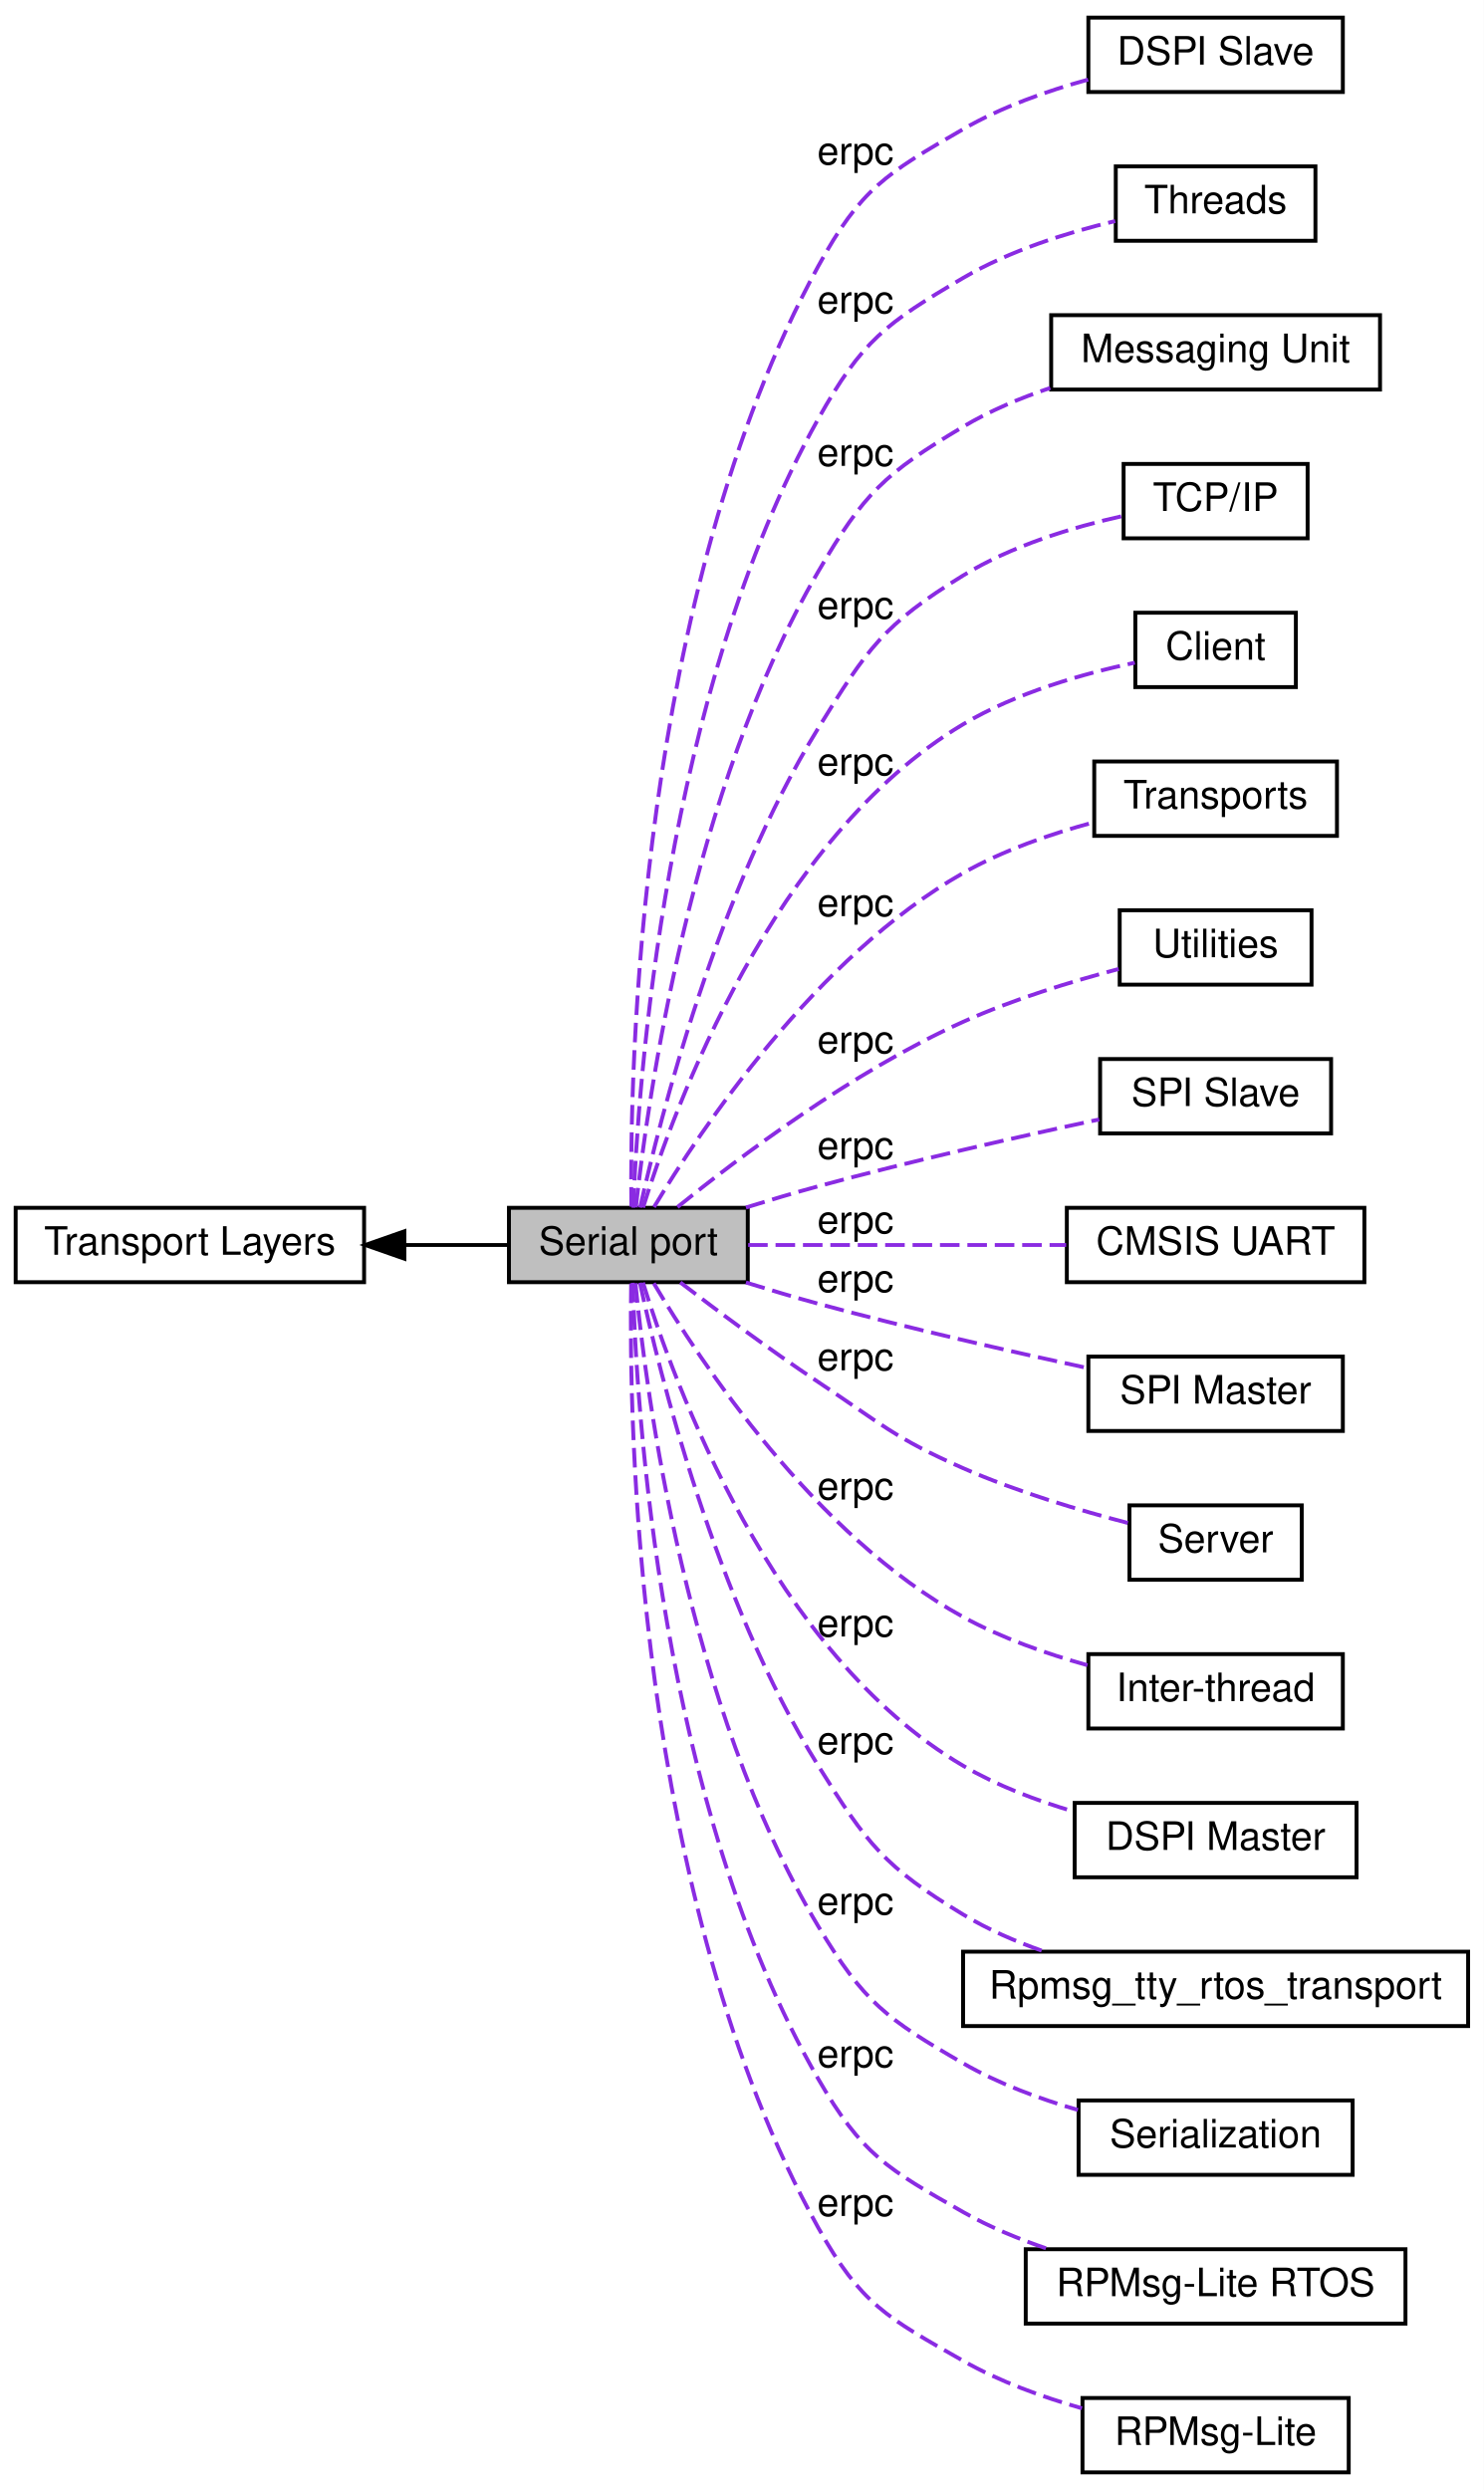
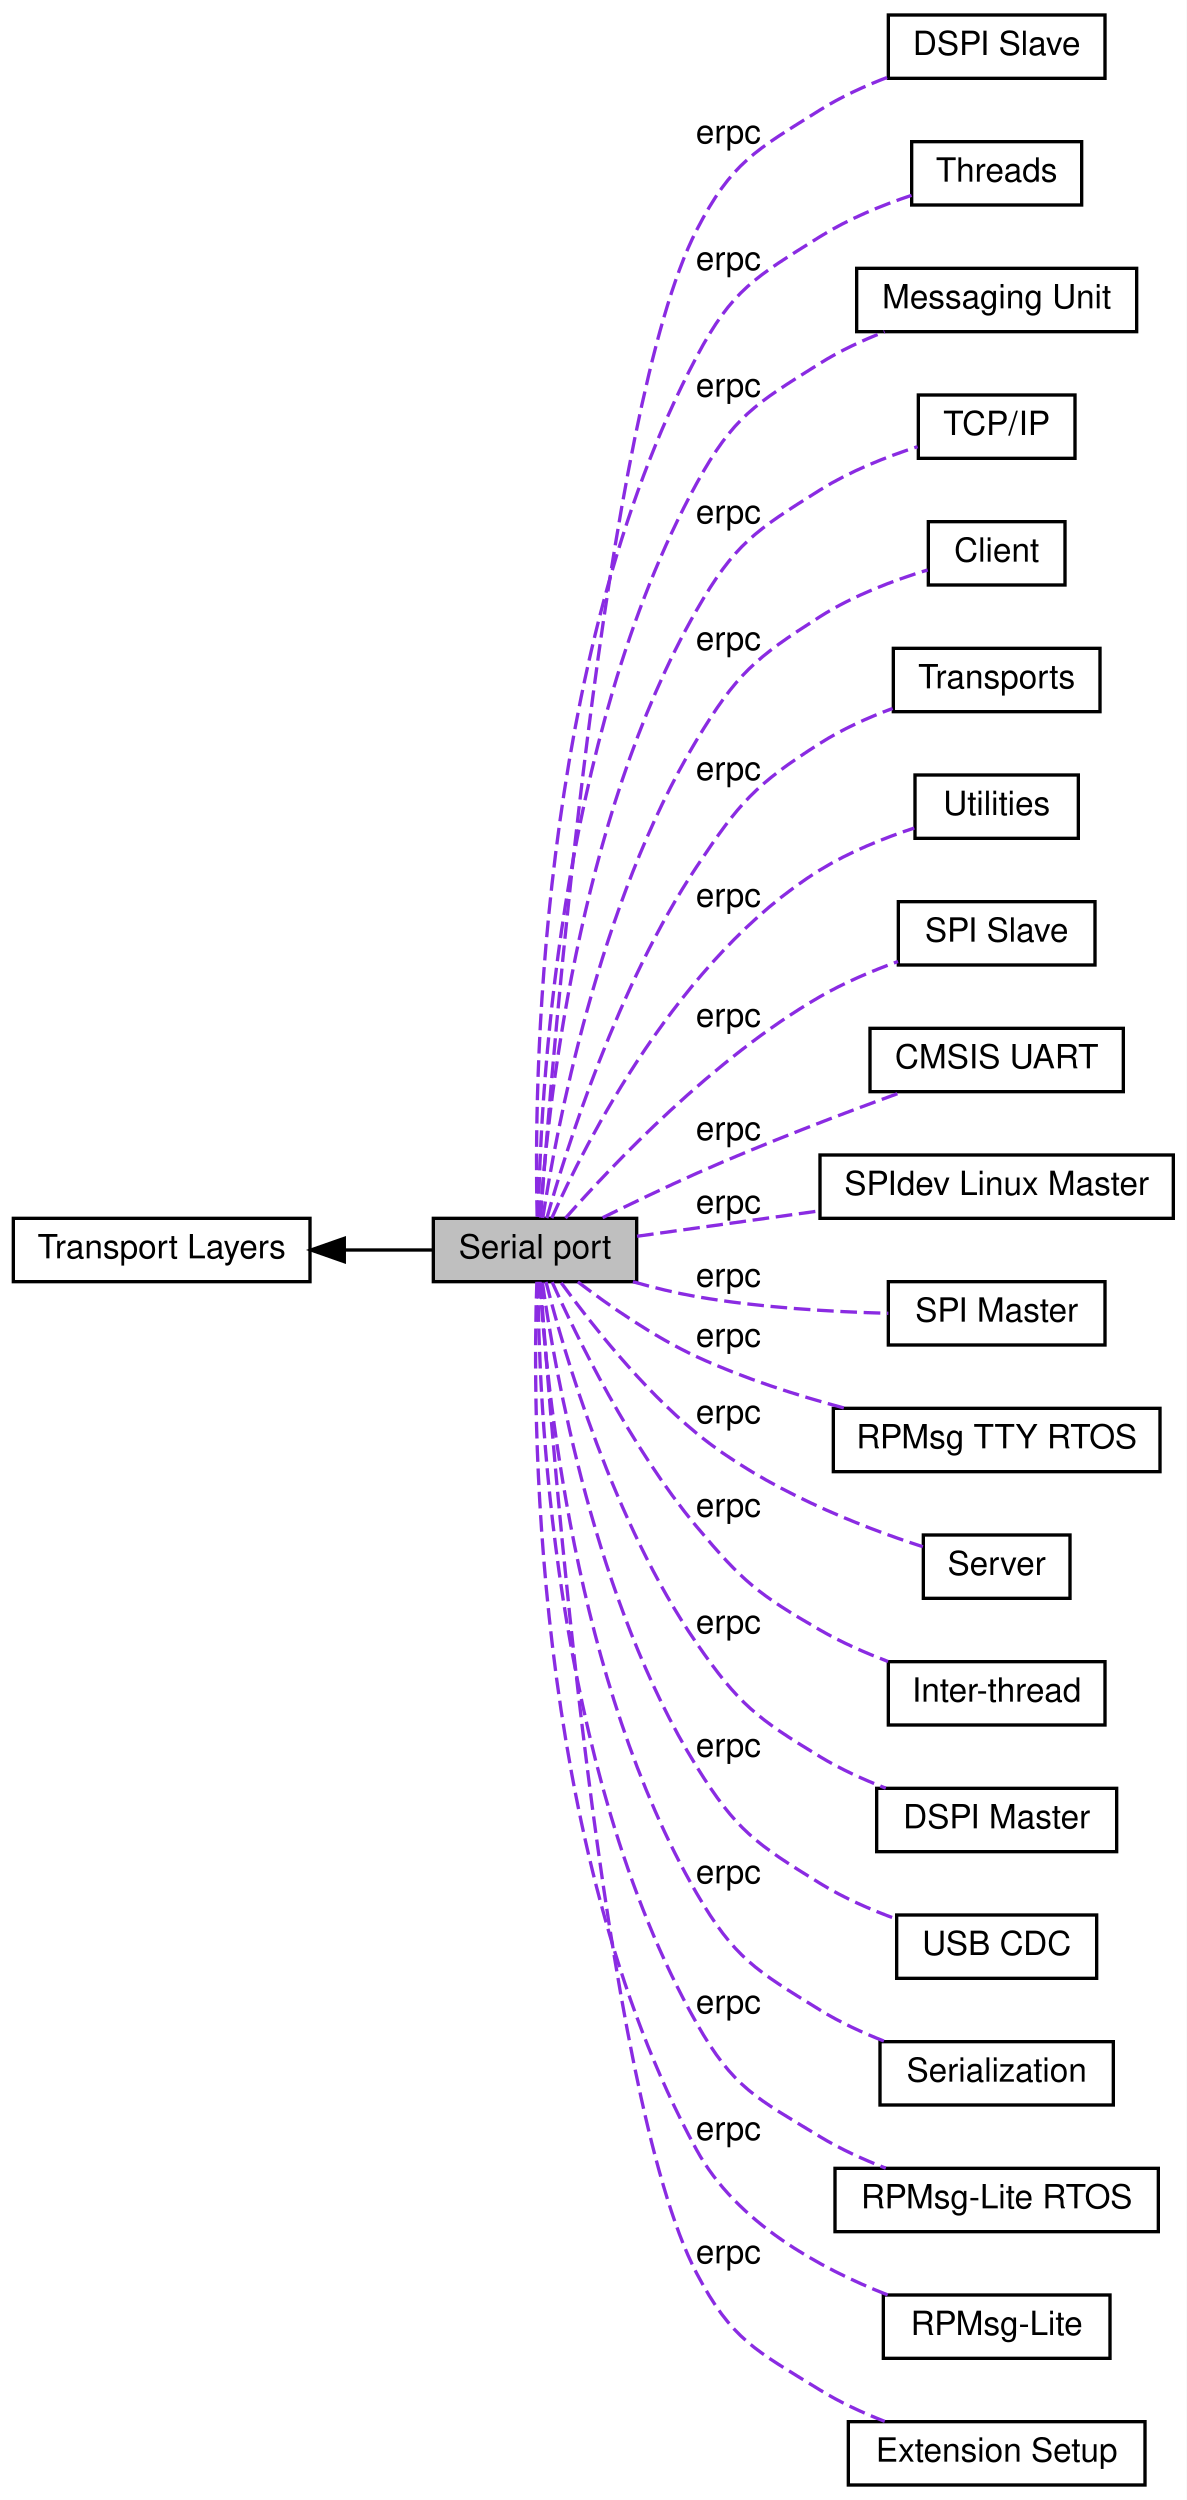
- <svg xmlns="http://www.w3.org/2000/svg" xmlns:xlink="http://www.w3.org/1999/xlink" width="379pt" height="636pt" viewBox="0.00 0.00 379.00 636.00">
-   <g id="graph0" class="graph" transform="scale(1 1) rotate(0) translate(4 632)">
-     <polygon fill="white" stroke="none" points="-4,4 -4,-632 375,-632 375,4 -4,4" />
+ <svg xmlns="http://www.w3.org/2000/svg" xmlns:xlink="http://www.w3.org/1999/xlink" width="356pt" height="750pt" viewBox="0.00 0.00 356.00 750.00">
+   <g id="graph0" class="graph" transform="scale(1 1) rotate(0) translate(4 746)">
+     <polygon fill="white" stroke="none" points="-4,4 -4,-746 352,-746 352,4 -4,4" />
    <g id="node1" class="node">
      <g id="a_node1">
        <a xlink:href="group__transports.html" target="_top" xlink:title="Transport layer classes. ">
-           <polygon fill="white" stroke="black" points="0,-304.5 0,-323.5 89,-323.5 89,-304.5 0,-304.5" />
-           <text text-anchor="middle" x="44.5" y="-311.5" font-family="Helvetica,sans-Serif" font-size="10.00">Transport Layers</text>
+           <polygon fill="white" stroke="black" points="0,-361.5 0,-380.5 89,-380.5 89,-361.5 0,-361.5" />
+           <text text-anchor="middle" x="44.5" y="-368.5" font-family="Helvetica,sans-Serif" font-size="10.00">Transport Layers</text>
        </a>
      </g>
    </g>
    <g id="node8" class="node">
-       <polygon fill="#bfbfbf" stroke="black" points="126,-304.5 126,-323.5 187,-323.5 187,-304.5 126,-304.5" />
-       <text text-anchor="middle" x="156.5" y="-311.5" font-family="Helvetica,sans-Serif" font-size="10.00">Serial port</text>
+       <polygon fill="#bfbfbf" stroke="black" points="126,-361.5 126,-380.5 187,-380.5 187,-361.5 126,-361.5" />
+       <text text-anchor="middle" x="156.5" y="-368.5" font-family="Helvetica,sans-Serif" font-size="10.00">Serial port</text>
    </g>
    <g id="edge1" class="edge">
-       <path fill="none" stroke="black" d="M99.438,-314C108.486,-314 117.572,-314 125.717,-314" />
-       <polygon fill="black" stroke="black" points="99.291,-310.5 89.291,-314 99.291,-317.5 99.291,-310.5" />
+       <path fill="none" stroke="black" d="M99.438,-371C108.486,-371 117.572,-371 125.717,-371" />
+       <polygon fill="black" stroke="black" points="99.291,-367.5 89.291,-371 99.291,-374.5 99.291,-367.5" />
    </g>
    <g id="node2" class="node">
      <g id="a_node2">
        <a xlink:href="group__dspi__slave__transport.html" target="_top" xlink:title="Kinetis SDK DSPI slave driver transport. ">
-           <polygon fill="white" stroke="black" points="274,-608.5 274,-627.5 339,-627.5 339,-608.5 274,-608.5" />
-           <text text-anchor="middle" x="306.5" y="-615.5" font-family="Helvetica,sans-Serif" font-size="10.00">DSPI Slave</text>
+           <polygon fill="white" stroke="black" points="262.5,-722.5 262.5,-741.5 327.5,-741.5 327.5,-722.5 262.5,-722.5" />
+           <text text-anchor="middle" x="295" y="-729.5" font-family="Helvetica,sans-Serif" font-size="10.00">DSPI Slave</text>
        </a>
      </g>
    </g>
    <g id="node3" class="node">
      <g id="a_node3">
        <a xlink:href="group__port__threads.html" target="_top" xlink:title="Threading model. ">
-           <polygon fill="white" stroke="black" points="281,-570.5 281,-589.5 332,-589.5 332,-570.5 281,-570.5" />
-           <text text-anchor="middle" x="306.5" y="-577.5" font-family="Helvetica,sans-Serif" font-size="10.00">Threads</text>
+           <polygon fill="white" stroke="black" points="269.5,-684.5 269.5,-703.5 320.5,-703.5 320.5,-684.5 269.5,-684.5" />
+           <text text-anchor="middle" x="295" y="-691.5" font-family="Helvetica,sans-Serif" font-size="10.00">Threads</text>
        </a>
      </g>
    </g>
    <g id="node4" class="node">
      <g id="a_node4">
        <a xlink:href="group__mu__transport.html" target="_top" xlink:title="Messaging Unit transport. ">
-           <polygon fill="white" stroke="black" points="264.5,-532.5 264.5,-551.5 348.5,-551.5 348.5,-532.5 264.5,-532.5" />
-           <text text-anchor="middle" x="306.5" y="-539.5" font-family="Helvetica,sans-Serif" font-size="10.00">Messaging Unit</text>
+           <polygon fill="white" stroke="black" points="253,-646.5 253,-665.5 337,-665.5 337,-646.5 253,-646.5" />
+           <text text-anchor="middle" x="295" y="-653.5" font-family="Helvetica,sans-Serif" font-size="10.00">Messaging Unit</text>
        </a>
      </g>
    </g>
    <g id="node5" class="node">
      <g id="a_node5">
        <a xlink:href="group__tcp__transport.html" target="_top" xlink:title="Simple TCP/IP transport. ">
-           <polygon fill="white" stroke="black" points="283,-494.5 283,-513.5 330,-513.5 330,-494.5 283,-494.5" />
-           <text text-anchor="middle" x="306.5" y="-501.5" font-family="Helvetica,sans-Serif" font-size="10.00">TCP/IP</text>
+           <polygon fill="white" stroke="black" points="271.5,-608.5 271.5,-627.5 318.5,-627.5 318.5,-608.5 271.5,-608.5" />
+           <text text-anchor="middle" x="295" y="-615.5" font-family="Helvetica,sans-Serif" font-size="10.00">TCP/IP</text>
        </a>
      </g>
    </g>
    <g id="node6" class="node">
      <g id="a_node6">
        <a xlink:href="group__infra__client.html" target="_top" xlink:title="Client classes. ">
-           <polygon fill="white" stroke="black" points="286,-456.5 286,-475.5 327,-475.5 327,-456.5 286,-456.5" />
-           <text text-anchor="middle" x="306.5" y="-463.5" font-family="Helvetica,sans-Serif" font-size="10.00">Client</text>
+           <polygon fill="white" stroke="black" points="274.5,-570.5 274.5,-589.5 315.5,-589.5 315.5,-570.5 274.5,-570.5" />
+           <text text-anchor="middle" x="295" y="-577.5" font-family="Helvetica,sans-Serif" font-size="10.00">Client</text>
        </a>
      </g>
    </g>
    <g id="node7" class="node">
      <g id="a_node7">
        <a xlink:href="group__infra__transport.html" target="_top" xlink:title="Superclasses for building transports. ">
-           <polygon fill="white" stroke="black" points="275.5,-418.5 275.5,-437.5 337.5,-437.5 337.5,-418.5 275.5,-418.5" />
-           <text text-anchor="middle" x="306.5" y="-425.5" font-family="Helvetica,sans-Serif" font-size="10.00">Transports</text>
-         </a>
-       </g>
-     </g>
-     <g id="edge9" class="edge">
-       <path fill="none" stroke="blueviolet" stroke-dasharray="5,2" d="M157.268,-323.782C156.854,-358.742 158.999,-479.888 205,-564 215.862,-583.86 222.403,-587.671 242,-599 251.763,-604.644 263.357,-608.751 273.949,-611.671" />
-       <text text-anchor="middle" x="214.5" y="-590" font-family="Helvetica,sans-Serif" font-size="10.00">erpc</text>
-     </g>
-     <g id="edge7" class="edge">
-       <path fill="none" stroke="blueviolet" stroke-dasharray="5,2" d="M157.747,-323.513C158.93,-354.547 165.755,-454.882 205,-525 216.206,-545.021 222.218,-549.377 242,-561 253.906,-567.995 268.602,-572.607 280.858,-575.533" />
-       <text text-anchor="middle" x="214.5" y="-552" font-family="Helvetica,sans-Serif" font-size="10.00">erpc</text>
-     </g>
-     <g id="edge11" class="edge">
-       <path fill="none" stroke="blueviolet" stroke-dasharray="5,2" d="M158.42,-323.606C161.375,-350.816 172.413,-430.053 205,-486 216.705,-506.096 222.03,-511.082 242,-523 248.818,-527.069 256.574,-530.325 264.267,-532.91" />
-       <text text-anchor="middle" x="214.5" y="-513" font-family="Helvetica,sans-Serif" font-size="10.00">erpc</text>
-     </g>
-     <g id="edge17" class="edge">
-       <path fill="none" stroke="blueviolet" stroke-dasharray="5,2" d="M159.504,-323.551C164.537,-346.144 179.191,-404.116 205,-446 217.534,-466.341 221.646,-472.487 242,-485 254.45,-492.654 270.175,-497.39 282.862,-500.219" />
-       <text text-anchor="middle" x="214.5" y="-474" font-family="Helvetica,sans-Serif" font-size="10.00">erpc</text>
+           <polygon fill="white" stroke="black" points="264,-532.5 264,-551.5 326,-551.5 326,-532.5 264,-532.5" />
+           <text text-anchor="middle" x="295" y="-539.5" font-family="Helvetica,sans-Serif" font-size="10.00">Transports</text>
+         </a>
+       </g>
+     </g>
+     <g id="edge10" class="edge">
+       <path fill="none" stroke="blueviolet" stroke-dasharray="5,2" d="M158.178,-380.702C161.519,-426.736 177.195,-623.138 205,-677 215.525,-697.388 222.573,-700.793 242,-713 248.266,-716.938 255.468,-720.225 262.474,-722.898" />
+       <text text-anchor="middle" x="214.5" y="-703" font-family="Helvetica,sans-Serif" font-size="10.00">erpc</text>
+     </g>
+     <g id="edge8" class="edge">
+       <path fill="none" stroke="blueviolet" stroke-dasharray="5,2" d="M157.141,-380.945C156.237,-417.635 156.77,-547.977 205,-639 215.742,-659.274 222.573,-662.793 242,-675 250.382,-680.267 260.437,-684.372 269.462,-687.396" />
+       <text text-anchor="middle" x="214.5" y="-665" font-family="Helvetica,sans-Serif" font-size="10.00">erpc</text>
+     </g>
+     <g id="edge12" class="edge">
+       <path fill="none" stroke="blueviolet" stroke-dasharray="5,2" d="M157.523,-380.893C158.001,-414.149 162.866,-524.127 205,-601 216.028,-621.12 222.573,-624.793 242,-637 247.941,-640.733 254.722,-643.882 261.381,-646.477" />
+       <text text-anchor="middle" x="214.5" y="-627" font-family="Helvetica,sans-Serif" font-size="10.00">erpc</text>
+     </g>
+     <g id="edge19" class="edge">
+       <path fill="none" stroke="blueviolet" stroke-dasharray="5,2" d="M158.045,-380.886C160.057,-410.473 168.948,-500.152 205,-563 216.416,-582.902 222.573,-586.793 242,-599 250.952,-604.625 261.812,-608.924 271.287,-611.998" />
+       <text text-anchor="middle" x="214.5" y="-589" font-family="Helvetica,sans-Serif" font-size="10.00">erpc</text>
    </g>
    <g id="edge2" class="edge">
-       <path fill="none" stroke="blueviolet" stroke-dasharray="5,2" d="M160.258,-323.563C168.137,-348.932 193.374,-417.98 242,-447 255.537,-455.079 272.771,-459.953 285.869,-462.738" />
-       <text text-anchor="middle" x="214.5" y="-434" font-family="Helvetica,sans-Serif" font-size="10.00">erpc</text>
+       <path fill="none" stroke="blueviolet" stroke-dasharray="5,2" d="M158.839,-380.617C162.674,-405.77 175.385,-474.952 205,-524 217.021,-543.908 222.394,-548.492 242,-561 251.886,-567.307 264.159,-571.917 274.299,-575.016" />
+       <text text-anchor="middle" x="214.5" y="-551" font-family="Helvetica,sans-Serif" font-size="10.00">erpc</text>
    </g>
    <g id="edge4" class="edge">
-       <path fill="none" stroke="blueviolet" stroke-dasharray="5,2" d="M163.051,-323.686C174.838,-343.29 204.389,-387.618 242,-409 252.204,-414.801 264.357,-418.996 275.287,-421.943" />
-       <text text-anchor="middle" x="214.5" y="-398" font-family="Helvetica,sans-Serif" font-size="10.00">erpc</text>
+       <path fill="none" stroke="blueviolet" stroke-dasharray="5,2" d="M160.053,-380.556C165.826,-401.087 181.256,-450.426 205,-486 217.911,-505.343 222.394,-510.492 242,-523 248.645,-527.239 256.368,-530.712 263.797,-533.474" />
+       <text text-anchor="middle" x="214.5" y="-512" font-family="Helvetica,sans-Serif" font-size="10.00">erpc</text>
    </g>
    <g id="node9" class="node">
      <g id="a_node9">
        <a xlink:href="group__infra__utility.html" target="_top" xlink:title="Utility code used by the infrastructure. ">
-           <polygon fill="white" stroke="black" points="282,-380.5 282,-399.5 331,-399.5 331,-380.5 282,-380.5" />
-           <text text-anchor="middle" x="306.5" y="-387.5" font-family="Helvetica,sans-Serif" font-size="10.00">Utilities</text>
+           <polygon fill="white" stroke="black" points="270.5,-494.5 270.5,-513.5 319.5,-513.5 319.5,-494.5 270.5,-494.5" />
+           <text text-anchor="middle" x="295" y="-501.5" font-family="Helvetica,sans-Serif" font-size="10.00">Utilities</text>
        </a>
      </g>
    </g>
    <g id="edge5" class="edge">
-       <path fill="none" stroke="blueviolet" stroke-dasharray="5,2" d="M169.046,-323.686C184.647,-336.311 213.768,-358.275 242,-371 254.694,-376.721 269.574,-381.279 281.738,-384.495" />
-       <text text-anchor="middle" x="214.5" y="-363" font-family="Helvetica,sans-Serif" font-size="10.00">erpc</text>
+       <path fill="none" stroke="blueviolet" stroke-dasharray="5,2" d="M161.544,-380.583C171.534,-402.977 199.678,-458.821 242,-485 250.664,-490.36 261.069,-494.538 270.287,-497.595" />
+       <text text-anchor="middle" x="214.5" y="-474" font-family="Helvetica,sans-Serif" font-size="10.00">erpc</text>
    </g>
    <g id="node10" class="node">
      <g id="a_node10">
        <a xlink:href="group__spi__slave__transport.html" target="_top" xlink:title="Kinetis SDK SPI slave driver transport. ">
-           <polygon fill="white" stroke="black" points="277,-342.5 277,-361.5 336,-361.5 336,-342.5 277,-342.5" />
-           <text text-anchor="middle" x="306.5" y="-349.5" font-family="Helvetica,sans-Serif" font-size="10.00">SPI Slave</text>
-         </a>
-       </g>
-     </g>
-     <g id="edge16" class="edge">
-       <path fill="none" stroke="blueviolet" stroke-dasharray="5,2" d="M186.53,-323.576C192.606,-325.466 198.992,-327.367 205,-329 229.008,-335.527 256.574,-341.746 276.756,-346.069" />
-       <text text-anchor="middle" x="214.5" y="-336" font-family="Helvetica,sans-Serif" font-size="10.00">erpc</text>
+           <polygon fill="white" stroke="black" points="265.5,-456.5 265.5,-475.5 324.5,-475.5 324.5,-456.5 265.5,-456.5" />
+           <text text-anchor="middle" x="295" y="-463.5" font-family="Helvetica,sans-Serif" font-size="10.00">SPI Slave</text>
+         </a>
+       </g>
+     </g>
+     <g id="edge17" class="edge">
+       <path fill="none" stroke="blueviolet" stroke-dasharray="5,2" d="M165.644,-380.565C179.69,-396.498 210.051,-428.544 242,-447 249.241,-451.183 257.566,-454.717 265.402,-457.56" />
+       <text text-anchor="middle" x="214.5" y="-438" font-family="Helvetica,sans-Serif" font-size="10.00">erpc</text>
    </g>
    <g id="node11" class="node">
      <g id="a_node11">
        <a xlink:href="group__uart__transport.html" target="_top" xlink:title="CMSIS UART driver transport. ">
-           <polygon fill="white" stroke="black" points="268.5,-304.5 268.5,-323.5 344.5,-323.5 344.5,-304.5 268.5,-304.5" />
-           <text text-anchor="middle" x="306.5" y="-311.5" font-family="Helvetica,sans-Serif" font-size="10.00">CMSIS UART</text>
-         </a>
-       </g>
-     </g>
-     <g id="edge18" class="edge">
-       <path fill="none" stroke="blueviolet" stroke-dasharray="5,2" d="M187.094,-314C210.461,-314 243.201,-314 268.333,-314" />
-       <text text-anchor="middle" x="214.5" y="-317" font-family="Helvetica,sans-Serif" font-size="10.00">erpc</text>
+           <polygon fill="white" stroke="black" points="257,-418.5 257,-437.5 333,-437.5 333,-418.5 257,-418.5" />
+           <text text-anchor="middle" x="295" y="-425.5" font-family="Helvetica,sans-Serif" font-size="10.00">CMSIS UART</text>
+         </a>
+       </g>
+     </g>
+     <g id="edge20" class="edge">
+       <path fill="none" stroke="blueviolet" stroke-dasharray="5,2" d="M176.778,-380.69C185.358,-384.911 195.622,-389.834 205,-394 225.407,-403.065 249.041,-412.025 266.824,-418.469" />
+       <text text-anchor="middle" x="214.5" y="-404" font-family="Helvetica,sans-Serif" font-size="10.00">erpc</text>
    </g>
    <g id="node12" class="node">
      <g id="a_node12">
-         <a xlink:href="group__spi__master__transport.html" target="_top" xlink:title="Kinetis SDK SPI master driver transport. ">
-           <polygon fill="white" stroke="black" points="274,-266.5 274,-285.5 339,-285.5 339,-266.5 274,-266.5" />
-           <text text-anchor="middle" x="306.5" y="-273.5" font-family="Helvetica,sans-Serif" font-size="10.00">SPI Master</text>
-         </a>
-       </g>
-     </g>
-     <g id="edge15" class="edge">
-       <path fill="none" stroke="blueviolet" stroke-dasharray="5,2" d="M186.53,-304.424C192.606,-302.534 198.992,-300.633 205,-299 227.799,-292.802 253.807,-286.881 273.652,-282.599" />
-       <text text-anchor="middle" x="214.5" y="-302" font-family="Helvetica,sans-Serif" font-size="10.00">erpc</text>
+         <a xlink:href="group__spidev__master__transport.html" target="_top" xlink:title="SPIdev Linux transport. ">
+           <polygon fill="white" stroke="black" points="242,-380.5 242,-399.5 348,-399.5 348,-380.5 242,-380.5" />
+           <text text-anchor="middle" x="295" y="-387.5" font-family="Helvetica,sans-Serif" font-size="10.00">SPIdev Linux Master</text>
+         </a>
+       </g>
+     </g>
+     <g id="edge18" class="edge">
+       <path fill="none" stroke="blueviolet" stroke-dasharray="5,2" d="M187.118,-375.123C203.114,-377.349 223.331,-380.163 241.866,-382.743" />
+       <text text-anchor="middle" x="214.5" y="-382" font-family="Helvetica,sans-Serif" font-size="10.00">erpc</text>
    </g>
    <g id="node13" class="node">
      <g id="a_node13">
-         <a xlink:href="group__infra__server.html" target="_top" xlink:title="Server classes. ">
-           <polygon fill="white" stroke="black" points="284.5,-228.5 284.5,-247.5 328.5,-247.5 328.5,-228.5 284.5,-228.5" />
-           <text text-anchor="middle" x="306.5" y="-235.5" font-family="Helvetica,sans-Serif" font-size="10.00">Server</text>
-         </a>
-       </g>
-     </g>
-     <g id="edge6" class="edge">
-       <path fill="none" stroke="blueviolet" stroke-dasharray="5,2" d="M169.762,-304.446C179.215,-297.209 192.708,-287.154 205,-279 220.943,-268.424 224.481,-264.689 242,-257 255.698,-250.988 271.859,-246.182 284.449,-242.908" />
-       <text text-anchor="middle" x="214.5" y="-282" font-family="Helvetica,sans-Serif" font-size="10.00">erpc</text>
+         <a xlink:href="group__spi__master__transport.html" target="_top" xlink:title="Kinetis SDK SPI master driver transport. ">
+           <polygon fill="white" stroke="black" points="262.5,-342.5 262.5,-361.5 327.5,-361.5 327.5,-342.5 262.5,-342.5" />
+           <text text-anchor="middle" x="295" y="-349.5" font-family="Helvetica,sans-Serif" font-size="10.00">SPI Master</text>
+         </a>
+       </g>
+     </g>
+     <g id="edge16" class="edge">
+       <path fill="none" stroke="blueviolet" stroke-dasharray="5,2" d="M185.882,-361.478C192.118,-359.712 198.731,-358.085 205,-357 223.909,-353.727 245.381,-352.452 262.497,-352.007" />
+       <text text-anchor="middle" x="214.5" y="-360" font-family="Helvetica,sans-Serif" font-size="10.00">erpc</text>
    </g>
    <g id="node14" class="node">
      <g id="a_node14">
-         <a xlink:href="group__itbp__transport.html" target="_top" xlink:title="Simple inter-thread communications transport. ">
-           <polygon fill="white" stroke="black" points="274,-190.5 274,-209.5 339,-209.5 339,-190.5 274,-190.5" />
-           <text text-anchor="middle" x="306.5" y="-197.5" font-family="Helvetica,sans-Serif" font-size="10.00">Inter-thread</text>
-         </a>
-       </g>
-     </g>
-     <g id="edge10" class="edge">
-       <path fill="none" stroke="blueviolet" stroke-dasharray="5,2" d="M162.999,-304.221C174.689,-284.444 204.072,-239.814 242,-219 251.785,-213.63 263.272,-209.602 273.766,-206.669" />
-       <text text-anchor="middle" x="214.5" y="-249" font-family="Helvetica,sans-Serif" font-size="10.00">erpc</text>
+         <a xlink:href="group__rpmsg__tty__rtos__transport.html" target="_top" xlink:title="RPMsg TTY RTOS transport. ">
+           <polygon fill="white" stroke="black" points="246,-304.5 246,-323.5 344,-323.5 344,-304.5 246,-304.5" />
+           <text text-anchor="middle" x="295" y="-311.5" font-family="Helvetica,sans-Serif" font-size="10.00">RPMsg TTY RTOS</text>
+         </a>
+       </g>
+     </g>
+     <g id="edge15" class="edge">
+       <path fill="none" stroke="blueviolet" stroke-dasharray="5,2" d="M169.358,-361.437C178.6,-354.386 192.005,-345.012 205,-339 218.983,-332.53 234.995,-327.397 249.547,-323.508" />
+       <text text-anchor="middle" x="214.5" y="-342" font-family="Helvetica,sans-Serif" font-size="10.00">erpc</text>
    </g>
    <g id="node15" class="node">
      <g id="a_node15">
-         <a xlink:href="group__dspi__master__transport.html" target="_top" xlink:title="Kinetis SDK DSPI master driver transport. ">
-           <polygon fill="white" stroke="black" points="270.5,-152.5 270.5,-171.5 342.5,-171.5 342.5,-152.5 270.5,-152.5" />
-           <text text-anchor="middle" x="306.5" y="-159.5" font-family="Helvetica,sans-Serif" font-size="10.00">DSPI Master</text>
-         </a>
-       </g>
-     </g>
-     <g id="edge8" class="edge">
-       <path fill="none" stroke="blueviolet" stroke-dasharray="5,2" d="M160.236,-304.4C168.061,-278.94 193.176,-209.687 242,-181 250.632,-175.928 260.73,-172.11 270.302,-169.278" />
-       <text text-anchor="middle" x="214.5" y="-214" font-family="Helvetica,sans-Serif" font-size="10.00">erpc</text>
+         <a xlink:href="group__infra__server.html" target="_top" xlink:title="Server classes. ">
+           <polygon fill="white" stroke="black" points="273,-266.5 273,-285.5 317,-285.5 317,-266.5 273,-266.5" />
+           <text text-anchor="middle" x="295" y="-273.5" font-family="Helvetica,sans-Serif" font-size="10.00">Server</text>
+         </a>
+       </g>
+     </g>
+     <g id="edge6" class="edge">
+       <path fill="none" stroke="blueviolet" stroke-dasharray="5,2" d="M164.367,-361.157C172.915,-349.397 188.422,-329.609 205,-316 225.295,-299.34 253.641,-288.191 272.848,-281.986" />
+       <text text-anchor="middle" x="214.5" y="-319" font-family="Helvetica,sans-Serif" font-size="10.00">erpc</text>
    </g>
    <g id="node16" class="node">
      <g id="a_node16">
-         <a xlink:href="group__rpmsg__tty__rtos__transport.html" target="_top" xlink:title="Rpmsg_tty_rtos_transport">
-           <polygon fill="white" stroke="black" points="242,-114.5 242,-133.5 371,-133.5 371,-114.5 242,-114.5" />
-           <text text-anchor="middle" x="306.5" y="-121.5" font-family="Helvetica,sans-Serif" font-size="10.00">Rpmsg_tty_rtos_transport</text>
-         </a>
-       </g>
-     </g>
-     <g id="edge14" class="edge">
-       <path fill="none" stroke="blueviolet" stroke-dasharray="5,2" d="M159.451,-304.353C164.37,-281.539 178.795,-223.027 205,-181 217.472,-160.998 221.839,-155.215 242,-143 248.299,-139.184 255.417,-136.088 262.551,-133.591" />
-       <text text-anchor="middle" x="214.5" y="-184" font-family="Helvetica,sans-Serif" font-size="10.00">erpc</text>
+         <a xlink:href="group__itbp__transport.html" target="_top" xlink:title="Simple inter-thread communications transport. ">
+           <polygon fill="white" stroke="black" points="262.5,-228.5 262.5,-247.5 327.5,-247.5 327.5,-228.5 262.5,-228.5" />
+           <text text-anchor="middle" x="295" y="-235.5" font-family="Helvetica,sans-Serif" font-size="10.00">Inter-thread</text>
+         </a>
+       </g>
+     </g>
+     <g id="edge11" class="edge">
+       <path fill="none" stroke="blueviolet" stroke-dasharray="5,2" d="M161.651,-361.351C168.917,-345.125 185.08,-311.814 205,-288 218.765,-271.545 223.424,-267.731 242,-257 248.325,-253.346 255.478,-250.187 262.409,-247.551" />
+       <text text-anchor="middle" x="214.5" y="-291" font-family="Helvetica,sans-Serif" font-size="10.00">erpc</text>
    </g>
    <g id="node17" class="node">
      <g id="a_node17">
-         <a xlink:href="group__infra__codec.html" target="_top" xlink:title="Classes used for message serialization. ">
-           <polygon fill="white" stroke="black" points="271.5,-76.5 271.5,-95.5 341.5,-95.5 341.5,-76.5 271.5,-76.5" />
-           <text text-anchor="middle" x="306.5" y="-83.5" font-family="Helvetica,sans-Serif" font-size="10.00">Serialization</text>
-         </a>
-       </g>
-     </g>
-     <g id="edge3" class="edge">
-       <path fill="none" stroke="blueviolet" stroke-dasharray="5,2" d="M158.314,-304.235C160.989,-276.588 171.361,-196.139 205,-140 216.635,-120.583 222.403,-116.329 242,-105 250.966,-99.817 261.476,-95.929 271.337,-93.068" />
-       <text text-anchor="middle" x="214.5" y="-143" font-family="Helvetica,sans-Serif" font-size="10.00">erpc</text>
+         <a xlink:href="group__dspi__master__transport.html" target="_top" xlink:title="Kinetis SDK DSPI master driver transport. ">
+           <polygon fill="white" stroke="black" points="259,-190.5 259,-209.5 331,-209.5 331,-190.5 259,-190.5" />
+           <text text-anchor="middle" x="295" y="-197.5" font-family="Helvetica,sans-Serif" font-size="10.00">DSPI Master</text>
+         </a>
+       </g>
+     </g>
+     <g id="edge9" class="edge">
+       <path fill="none" stroke="blueviolet" stroke-dasharray="5,2" d="M159.798,-361.431C165.164,-340.398 179.999,-289.142 205,-253 217.705,-234.633 222.923,-230.611 242,-219 248.076,-215.302 254.984,-212.155 261.736,-209.548" />
+       <text text-anchor="middle" x="214.5" y="-256" font-family="Helvetica,sans-Serif" font-size="10.00">erpc</text>
    </g>
    <g id="node18" class="node">
      <g id="a_node18">
-         <a xlink:href="group__rpmsg__lite__rtos__transport.html" target="_top" xlink:title="RPMsg-Lite zero copy transport using RTOS API. ">
-           <polygon fill="white" stroke="black" points="258,-38.5 258,-57.5 355,-57.5 355,-38.5 258,-38.5" />
-           <text text-anchor="middle" x="306.5" y="-45.5" font-family="Helvetica,sans-Serif" font-size="10.00">RPMsg-Lite RTOS</text>
-         </a>
-       </g>
-     </g>
-     <g id="edge12" class="edge">
-       <path fill="none" stroke="blueviolet" stroke-dasharray="5,2" d="M157.643,-304.352C158.507,-272.883 164.466,-171.22 205,-101 216.165,-81.658 222.585,-78.038 242,-67 248.702,-63.19 256.246,-60.072 263.732,-57.546" />
-       <text text-anchor="middle" x="214.5" y="-104" font-family="Helvetica,sans-Serif" font-size="10.00">erpc</text>
+         <a xlink:href="group___u_s_b___c_d_c__transport.html" target="_top" xlink:title="USB CDC transport. ">
+           <polygon fill="white" stroke="black" points="265,-152.5 265,-171.5 325,-171.5 325,-152.5 265,-152.5" />
+           <text text-anchor="middle" x="295" y="-159.5" font-family="Helvetica,sans-Serif" font-size="10.00">USB CDC</text>
+         </a>
+       </g>
+     </g>
+     <g id="edge21" class="edge">
+       <path fill="none" stroke="blueviolet" stroke-dasharray="5,2" d="M158.73,-361.21C162.303,-335.611 174.435,-265.268 205,-216 216.933,-196.765 222.749,-192.908 242,-181 249.03,-176.652 257.205,-173.081 264.962,-170.255" />
+       <text text-anchor="middle" x="214.5" y="-219" font-family="Helvetica,sans-Serif" font-size="10.00">erpc</text>
    </g>
    <g id="node19" class="node">
      <g id="a_node19">
+         <a xlink:href="group__infra__codec.html" target="_top" xlink:title="Classes used for message serialization. ">
+           <polygon fill="white" stroke="black" points="260,-114.5 260,-133.5 330,-133.5 330,-114.5 260,-114.5" />
+           <text text-anchor="middle" x="295" y="-121.5" font-family="Helvetica,sans-Serif" font-size="10.00">Serialization</text>
+         </a>
+       </g>
+     </g>
+     <g id="edge3" class="edge">
+       <path fill="none" stroke="blueviolet" stroke-dasharray="5,2" d="M157.965,-361.458C159.772,-332.09 168.192,-241.22 205,-178 216.389,-158.438 222.749,-154.908 242,-143 247.967,-139.309 254.759,-136.178 261.421,-133.588" />
+       <text text-anchor="middle" x="214.5" y="-181" font-family="Helvetica,sans-Serif" font-size="10.00">erpc</text>
+     </g>
+     <g id="node20" class="node">
+       <g id="a_node20">
+         <a xlink:href="group__rpmsg__lite__rtos__transport.html" target="_top" xlink:title="RPMsg-Lite zero copy transport using RTOS API. ">
+           <polygon fill="white" stroke="black" points="246.5,-76.5 246.5,-95.5 343.5,-95.5 343.5,-76.5 246.5,-76.5" />
+           <text text-anchor="middle" x="295" y="-83.5" font-family="Helvetica,sans-Serif" font-size="10.00">RPMsg-Lite RTOS</text>
+         </a>
+       </g>
+     </g>
+     <g id="edge13" class="edge">
+       <path fill="none" stroke="blueviolet" stroke-dasharray="5,2" d="M157.414,-361.439C157.521,-328.319 161.277,-216.295 205,-139 215.996,-119.561 222.923,-116.611 242,-105 248.076,-101.302 254.984,-98.154 261.736,-95.548" />
+       <text text-anchor="middle" x="214.5" y="-142" font-family="Helvetica,sans-Serif" font-size="10.00">erpc</text>
+     </g>
+     <g id="node21" class="node">
+       <g id="a_node21">
        <a xlink:href="group__rpmsg__lite__transport.html" target="_top" xlink:title="RPMsg-Lite zero copy transport. ">
-           <polygon fill="white" stroke="black" points="272.5,-0.5 272.5,-19.5 340.5,-19.5 340.5,-0.5 272.5,-0.5" />
-           <text text-anchor="middle" x="306.5" y="-7.5" font-family="Helvetica,sans-Serif" font-size="10.00">RPMsg-Lite</text>
-         </a>
-       </g>
-     </g>
-     <g id="edge13" class="edge">
-       <path fill="none" stroke="blueviolet" stroke-dasharray="5,2" d="M157.216,-304.156C156.624,-268.978 158.243,-147.117 205,-63 215.85,-43.48 222.585,-40.038 242,-29 251.303,-23.711 262.227,-19.757 272.367,-16.867" />
-       <text text-anchor="middle" x="214.5" y="-66" font-family="Helvetica,sans-Serif" font-size="10.00">erpc</text>
+           <polygon fill="white" stroke="black" points="261,-38.5 261,-57.5 329,-57.5 329,-38.5 261,-38.5" />
+           <text text-anchor="middle" x="295" y="-45.5" font-family="Helvetica,sans-Serif" font-size="10.00">RPMsg-Lite</text>
+         </a>
+       </g>
+     </g>
+     <g id="edge14" class="edge">
+       <path fill="none" stroke="blueviolet" stroke-dasharray="5,2" d="M157.053,-361.44C155.77,-325.022 154.947,-192.429 205,-101 216.917,-79.231 241.849,-65.531 262.3,-57.526" />
+       <text text-anchor="middle" x="214.5" y="-104" font-family="Helvetica,sans-Serif" font-size="10.00">erpc</text>
+     </g>
+     <g id="node22" class="node">
+       <g id="a_node22">
+         <a xlink:href="group__port__setup__extensions.html" target="_top" xlink:title="Extension setup functions. ">
+           <polygon fill="white" stroke="black" points="250.5,-0.5 250.5,-19.5 339.5,-19.5 339.5,-0.5 250.5,-0.5" />
+           <text text-anchor="middle" x="295" y="-7.5" font-family="Helvetica,sans-Serif" font-size="10.00">Extension Setup</text>
+         </a>
+       </g>
+     </g>
+     <g id="edge7" class="edge">
+       <path fill="none" stroke="blueviolet" stroke-dasharray="5,2" d="M158.159,-361.258C161.41,-315.035 176.74,-117.843 205,-64 215.52,-43.957 222.749,-40.908 242,-29 247.967,-25.309 254.759,-22.178 261.421,-19.588" />
+       <text text-anchor="middle" x="214.5" y="-67" font-family="Helvetica,sans-Serif" font-size="10.00">erpc</text>
    </g>
  </g>
</svg>
